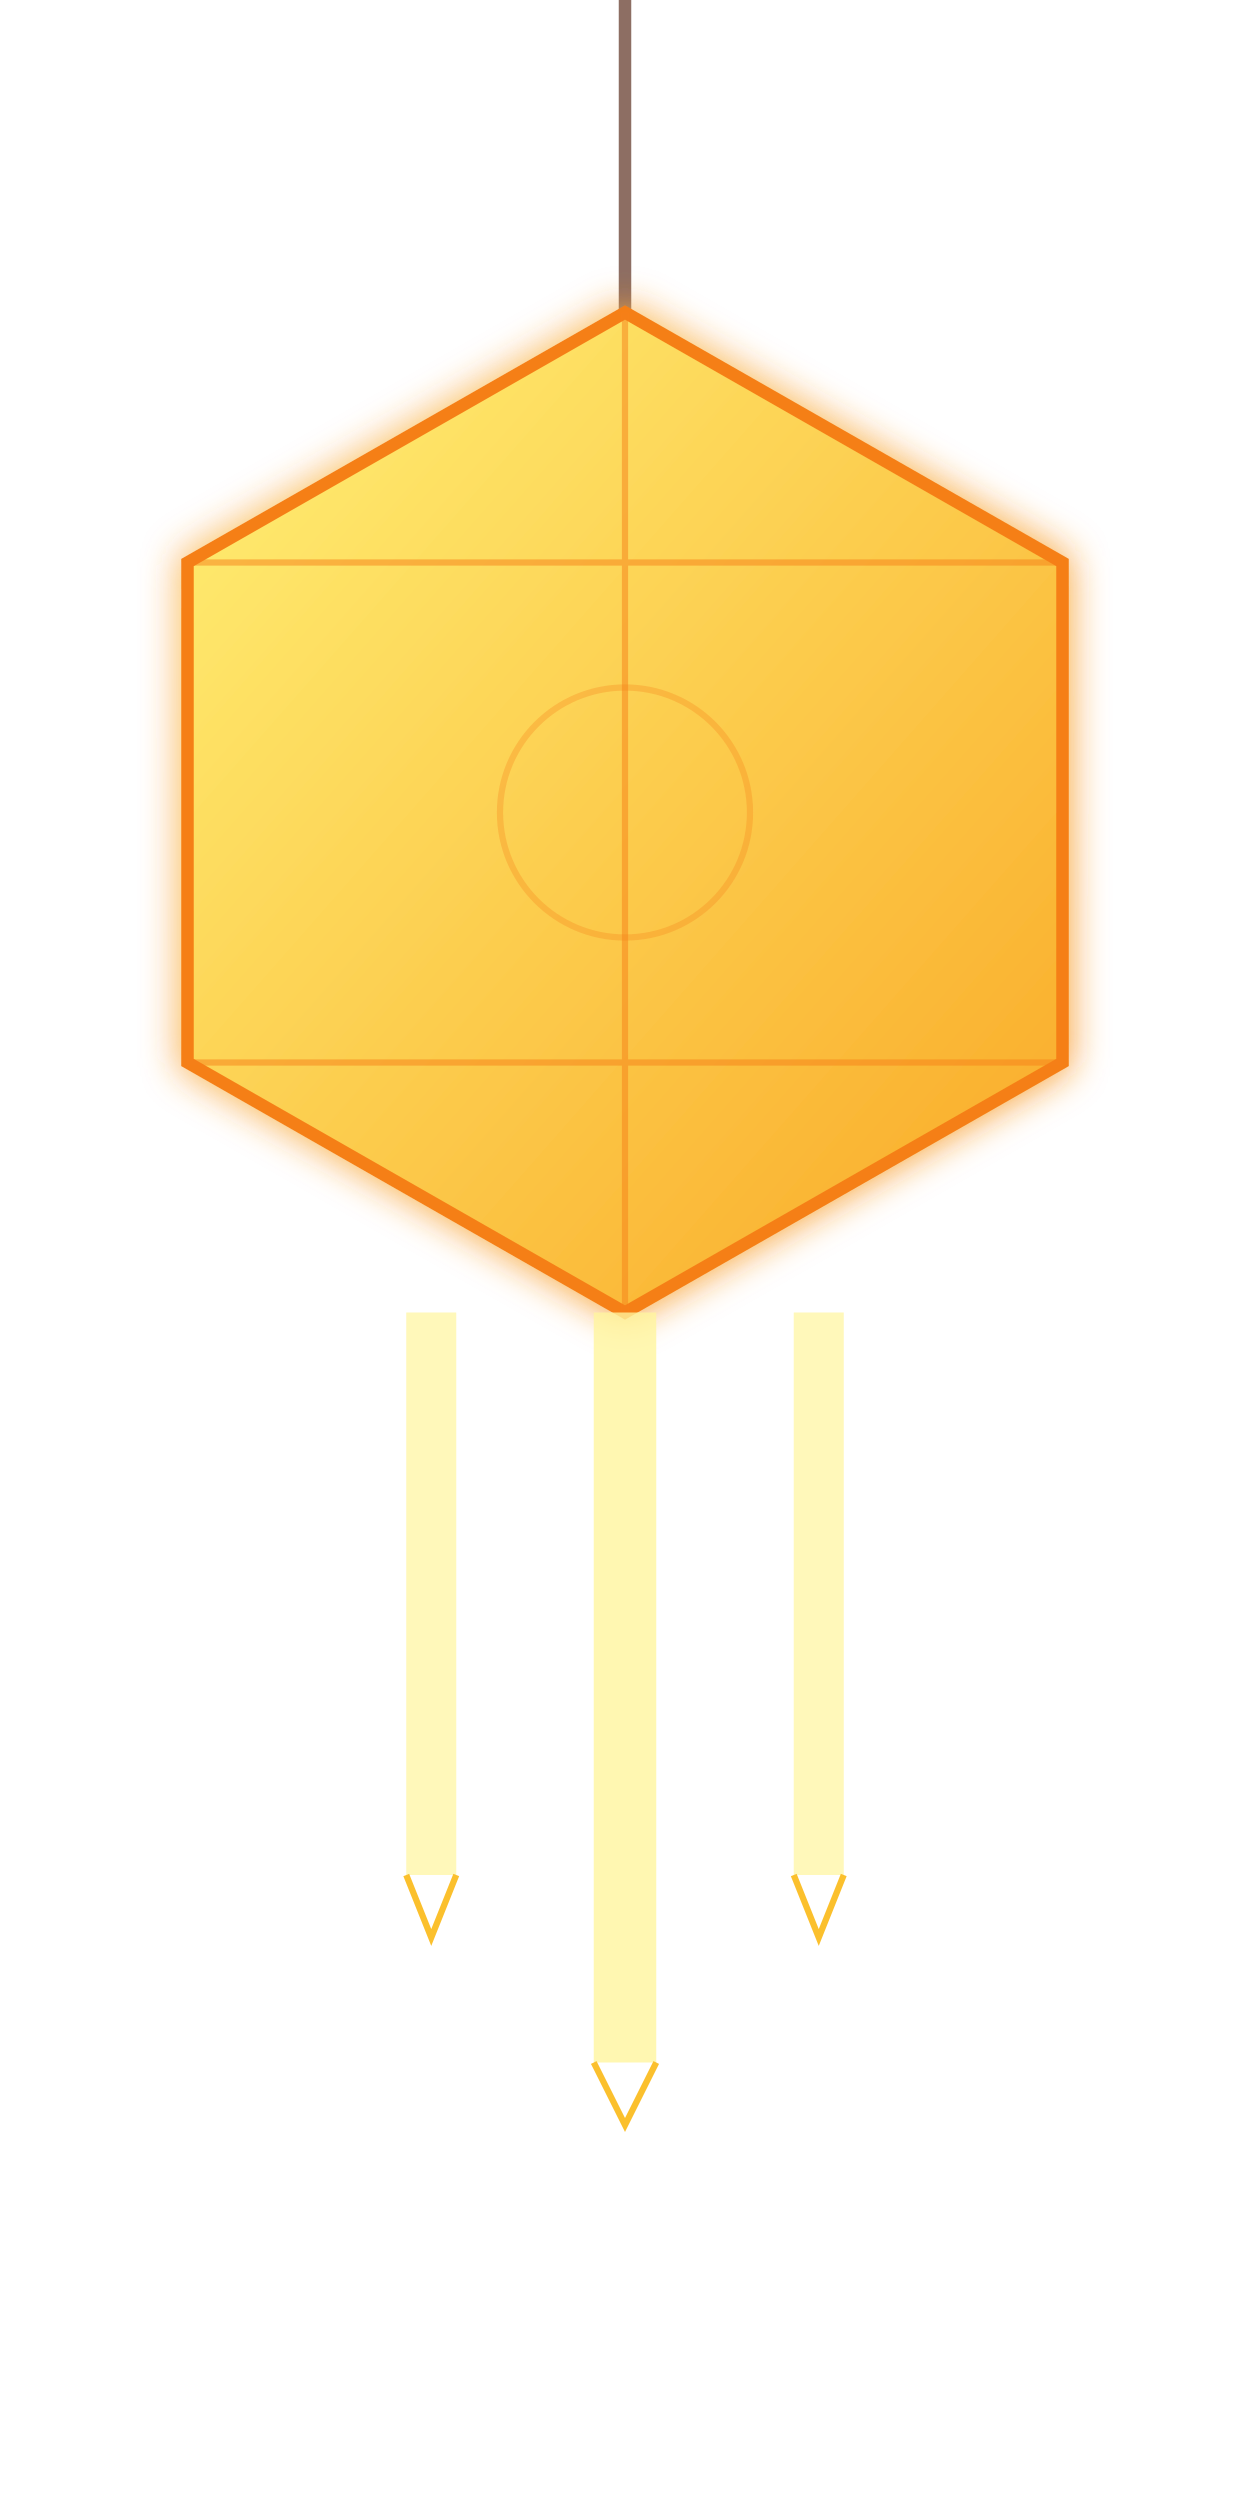
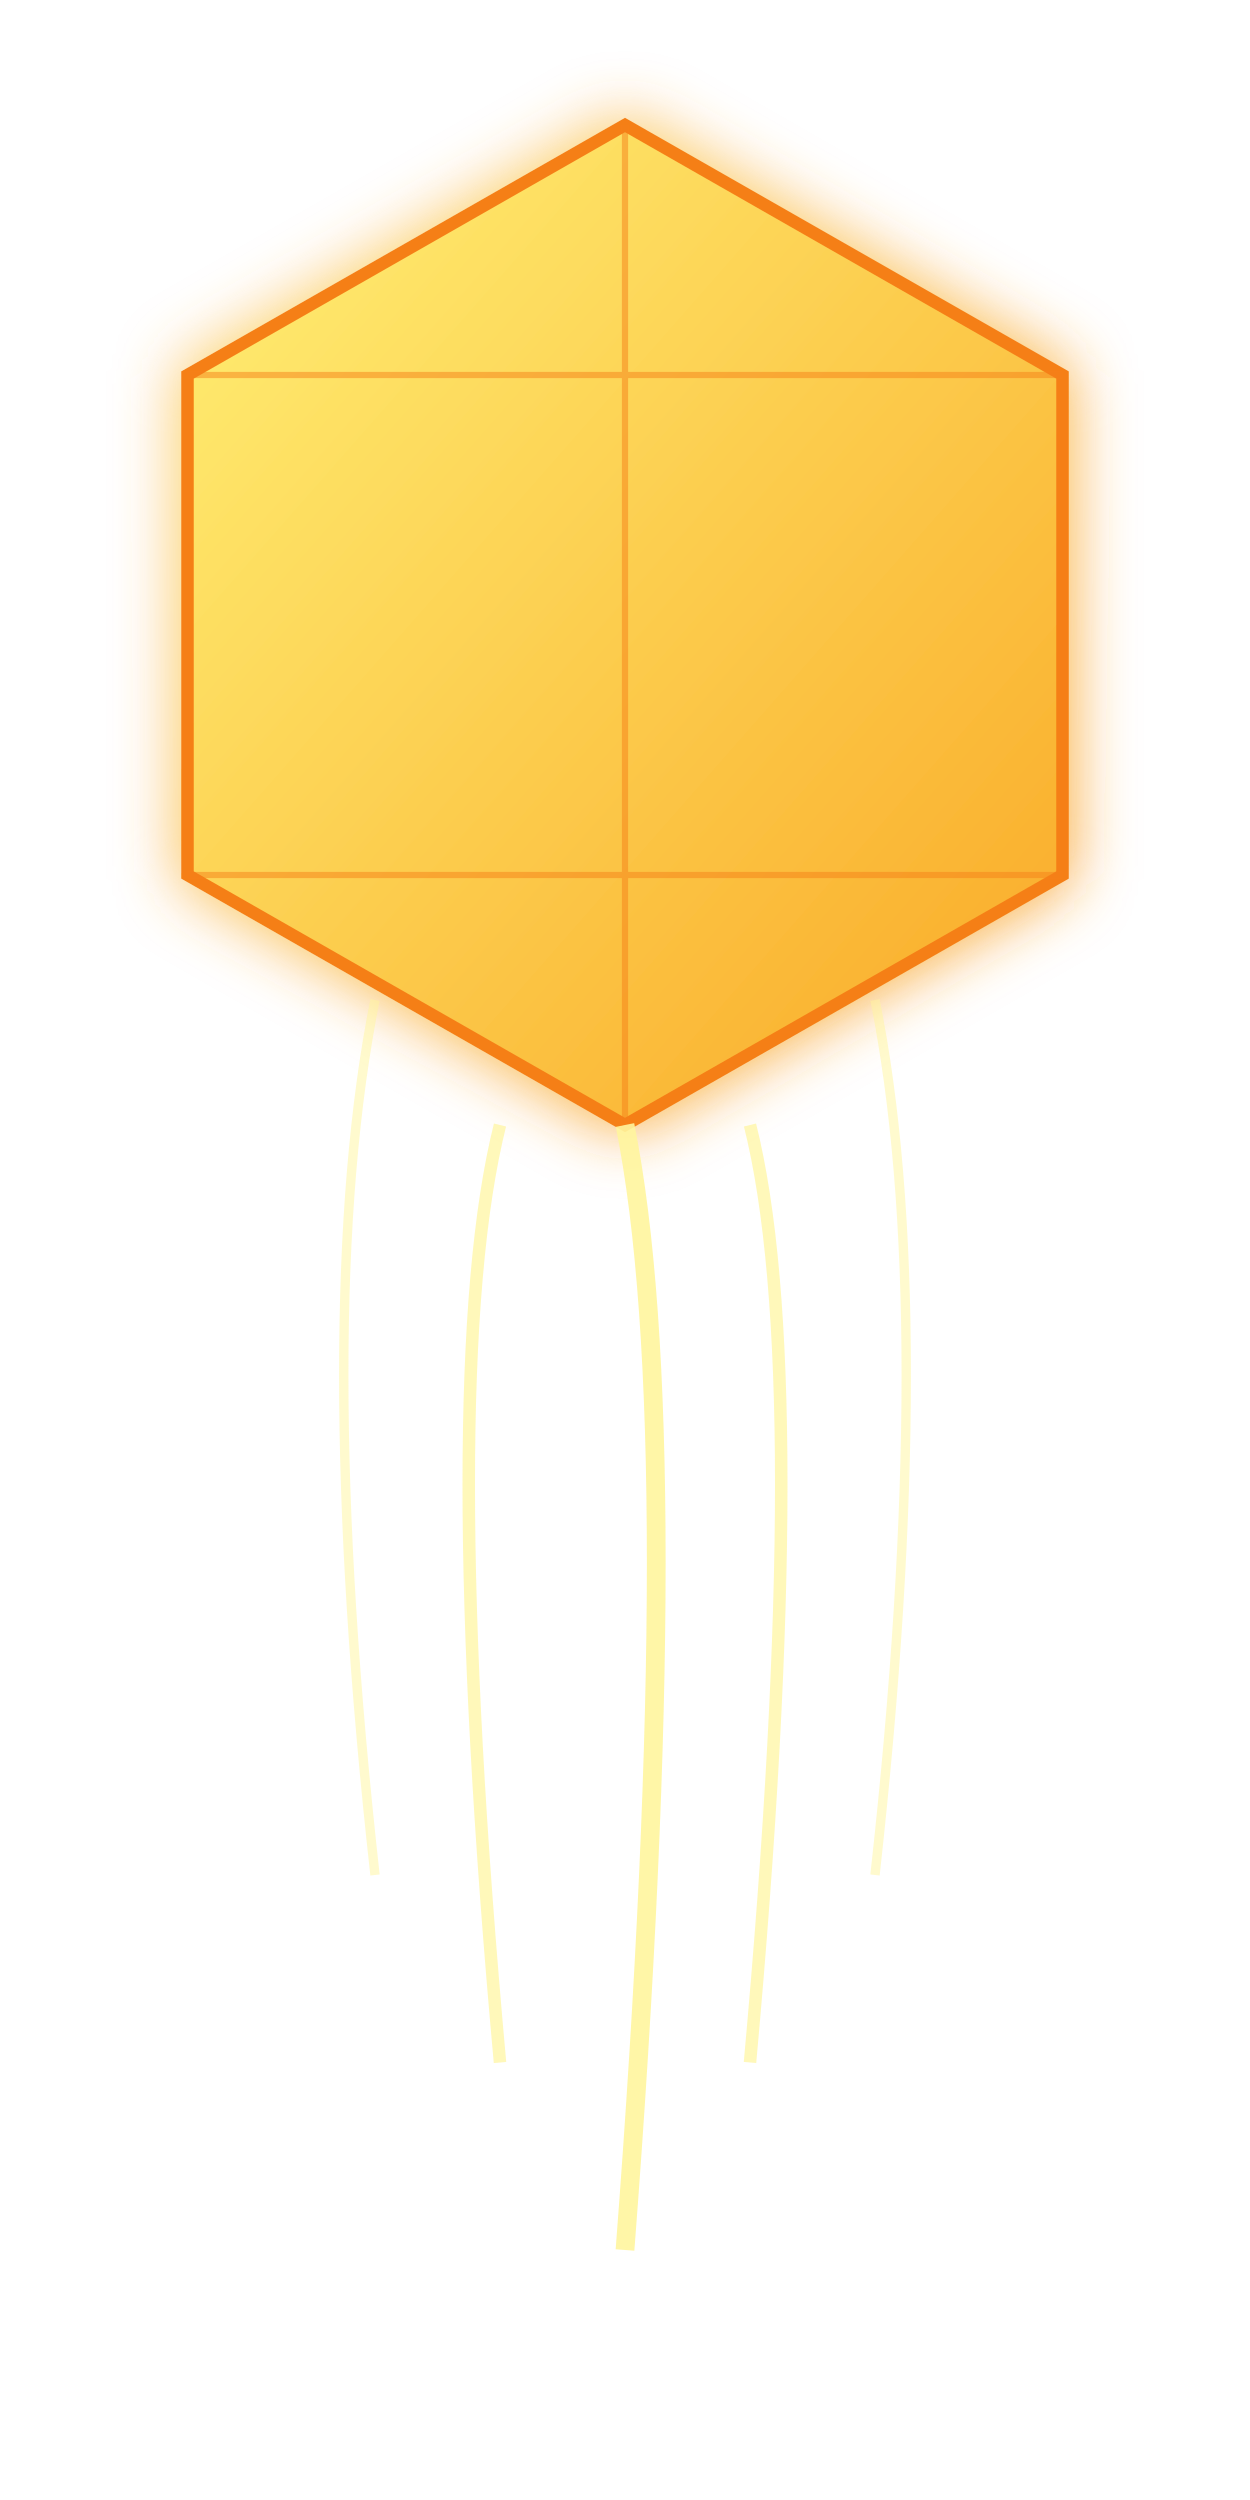
<svg xmlns="http://www.w3.org/2000/svg" width="200" height="400" viewBox="0 0 200 400">
  <defs>
    <linearGradient id="lanternGrad" x1="0%" y1="0%" x2="100%" y2="100%">
      <stop offset="0%" stop-color="#FFF176" />
      <stop offset="100%" stop-color="#F9A825" />
    </linearGradient>
    <filter id="glow">
-       <feGaussianBlur stdDeviation="3" result="coloredBlur" />
+       <feGaussianBlur stdDeviation="5" result="coloredBlur" />
      <feMerge>
        <feMergeNode in="coloredBlur" />
        <feMergeNode in="SourceGraphic" />
      </feMerge>
    </filter>
  </defs>
-   <line x1="100" y1="0" x2="100" y2="50" stroke="#8D6E63" stroke-width="2" />
-   <g transform="translate(100, 130)">
+   <g transform="translate(100, 100)">
    <path d="M 0 -80 L 70 -40 L 70 40 L 0 80 L -70 40 L -70 -40 Z" fill="url(#lanternGrad)" stroke="#F57F17" stroke-width="2" filter="url(#glow)">
      <animate attributeName="fill" values="#FFF176;#FFD54F;#FFF176" dur="3s" repeatCount="indefinite" />
    </path>
    <path d="M 0 -80 L 0 80 M -70 -40 L 70 -40 M -70 40 L 70 40" stroke="#F57F17" stroke-width="1" opacity="0.5" />
-     <circle cx="0" cy="0" r="20" fill="none" stroke="#F57F17" stroke-width="1" opacity="0.3" />
  </g>
-   <g transform="translate(100, 210)">
-     <rect x="-5" y="0" width="10" height="120" fill="#FFF59D" opacity="0.8">
-       <animateTransform attributeName="transform" type="rotate" values="-2 0 0; 2 0 0; -2 0 0" dur="4s" repeatCount="indefinite" />
-     </rect>
-     <rect x="-35" y="0" width="8" height="90" fill="#FFF59D" opacity="0.7">
-       <animateTransform attributeName="transform" type="rotate" values="-5 0 0; 5 0 0; -5 0 0" dur="3s" repeatCount="indefinite" />
-     </rect>
-     <rect x="27" y="0" width="8" height="90" fill="#FFF59D" opacity="0.7">
-       <animateTransform attributeName="transform" type="rotate" values="5 0 0; -5 0 0; 5 0 0" dur="3.5s" repeatCount="indefinite" />
-     </rect>
-     <path d="M-35 90 l4 10 l4-10 M-5 120 l5 10 l5-10 M27 90 l4 10 l4-10" fill="none" stroke="#FBC02D" stroke-width="1" />
+   <g transform="translate(100, 180)">
+     <path d="M0,0 Q10,50 0,180" stroke="#FFF59D" stroke-width="3" fill="none" opacity="0.9">
+       <animate attributeName="d" values="M0,0 Q10,50 0,180; M0,0 Q-10,50 0,180; M0,0 Q10,50 0,180" dur="4s" repeatCount="indefinite" />
+     </path>
+     <path d="M-20,0 Q-30,40 -20,150" stroke="#FFF59D" stroke-width="2" fill="none" opacity="0.7">
+       <animate attributeName="d" values="M-20,0 Q-30,40 -20,150; M-20,0 Q-10,40 -20,150; M-20,0 Q-30,40 -20,150" dur="3.5s" repeatCount="indefinite" />
+     </path>
+     <path d="M20,0 Q30,40 20,150" stroke="#FFF59D" stroke-width="2" fill="none" opacity="0.7">
+       <animate attributeName="d" values="M20,0 Q30,40 20,150; M20,10 Q10,40 20,150; M20,0 Q30,40 20,150" dur="3s" repeatCount="indefinite" />
+     </path>
+     <path d="M-40,-20 Q-50,30 -40,120" stroke="#FFF59D" stroke-width="1.5" fill="none" opacity="0.5">
+       <animate attributeName="d" values="M-40,-20 Q-50,30 -40,120; M-40,-20 Q-30,30 -40,120; M-40,-20 Q-50,30 -40,120" dur="5s" repeatCount="indefinite" />
+     </path>
+     <path d="M40,-20 Q50,30 40,120" stroke="#FFF59D" stroke-width="1.5" fill="none" opacity="0.5">
+       <animate attributeName="d" values="M40,-20 Q50,30 40,120; M40,-20 Q30,30 40,120; M40,-20 Q50,30 40,120" dur="4.5s" repeatCount="indefinite" />
+     </path>
  </g>
</svg>
